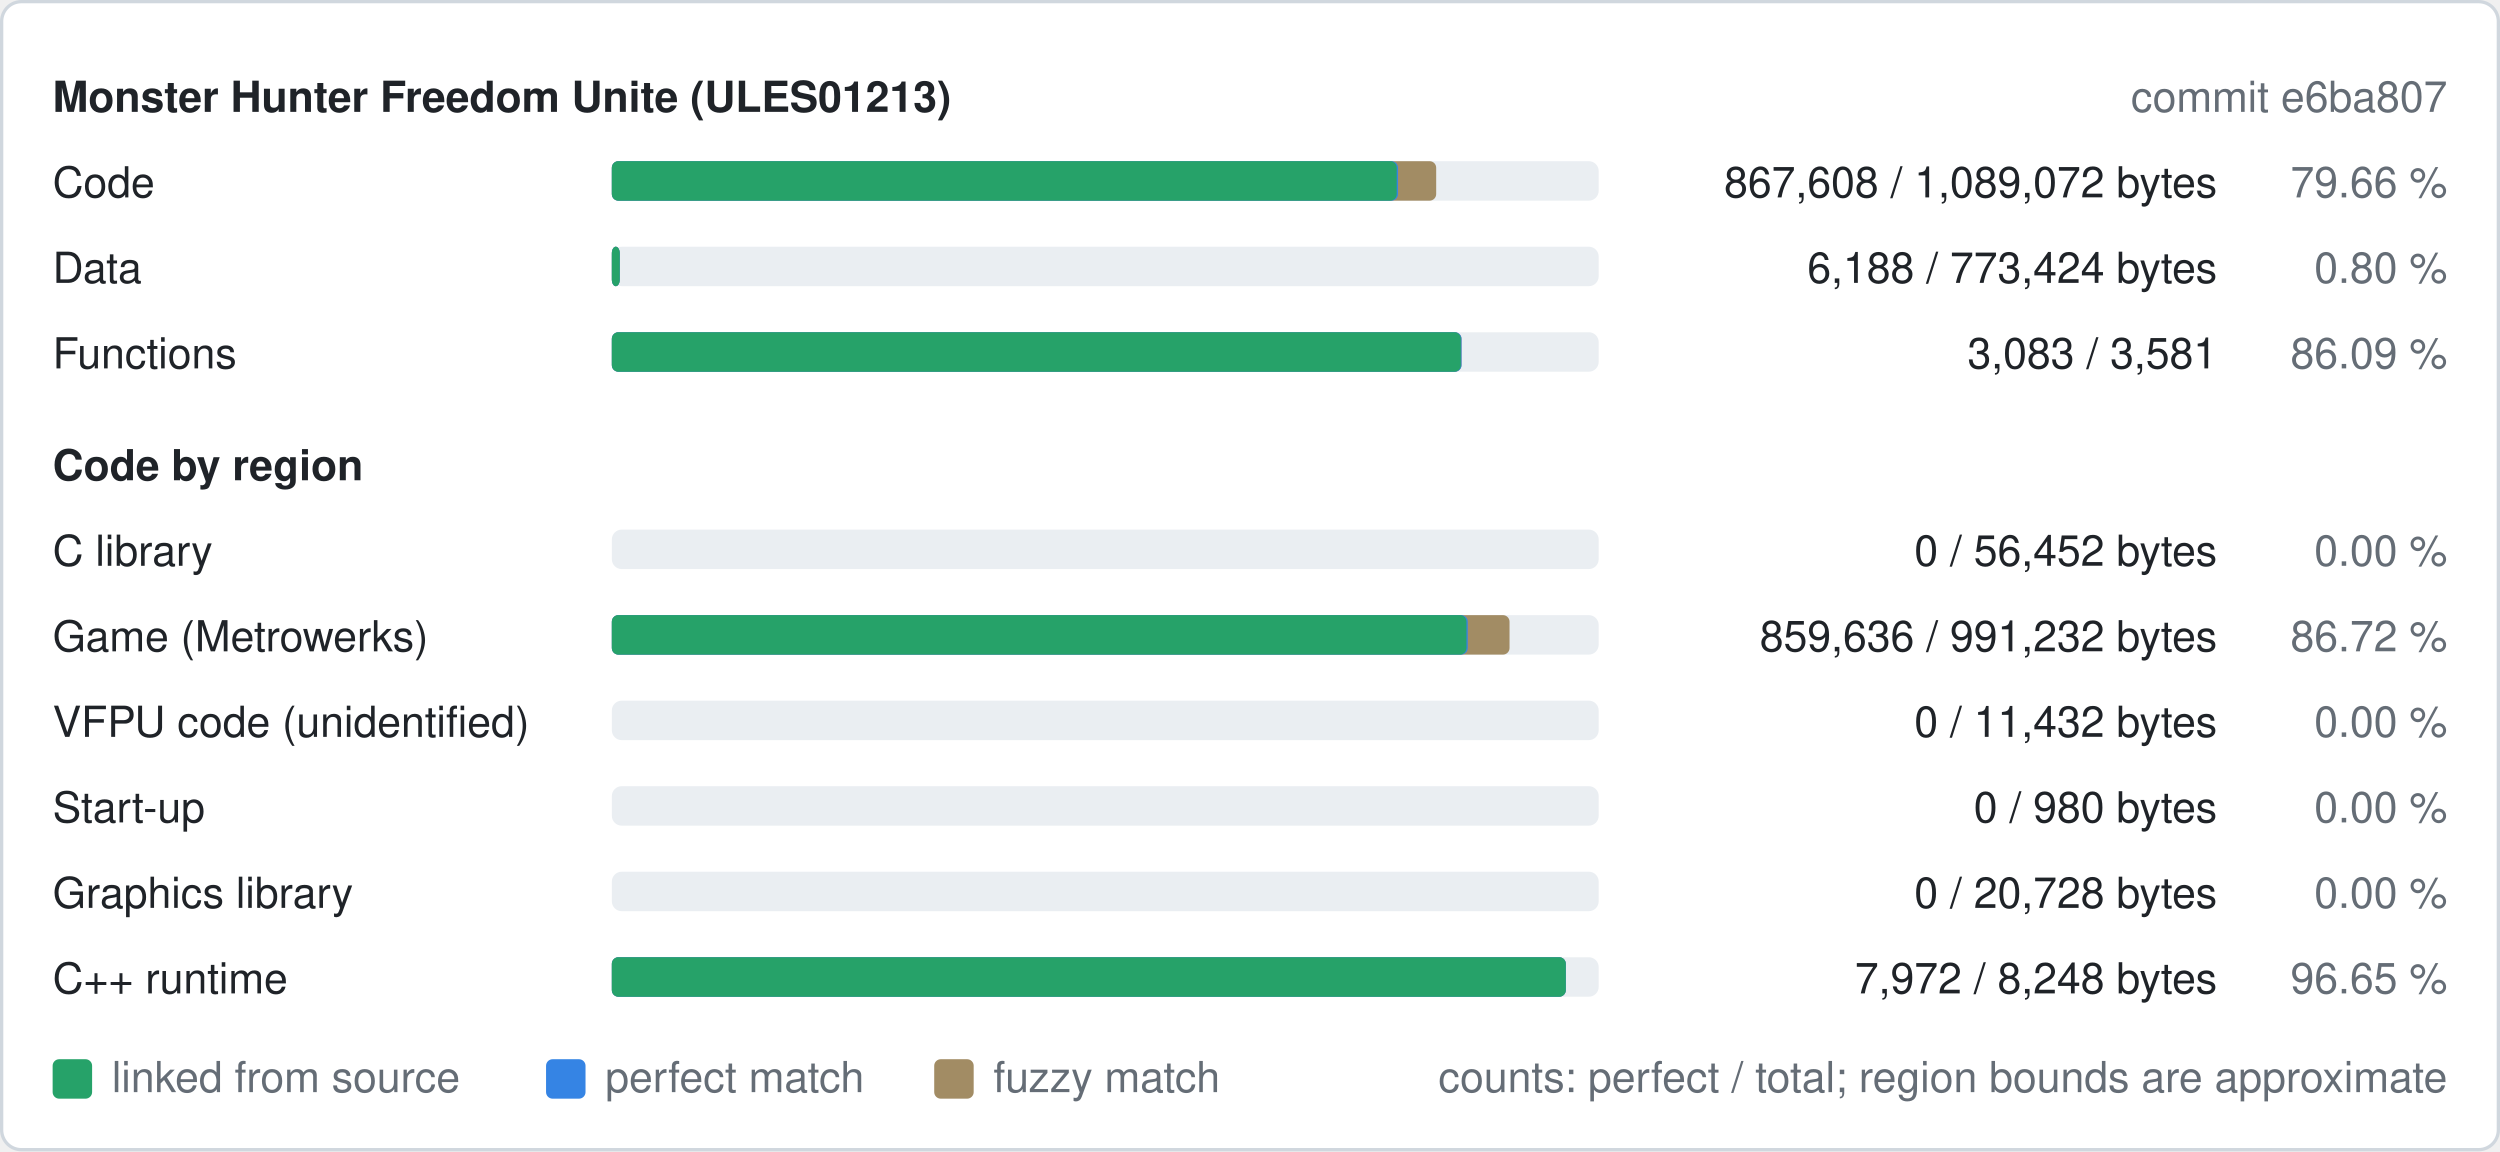
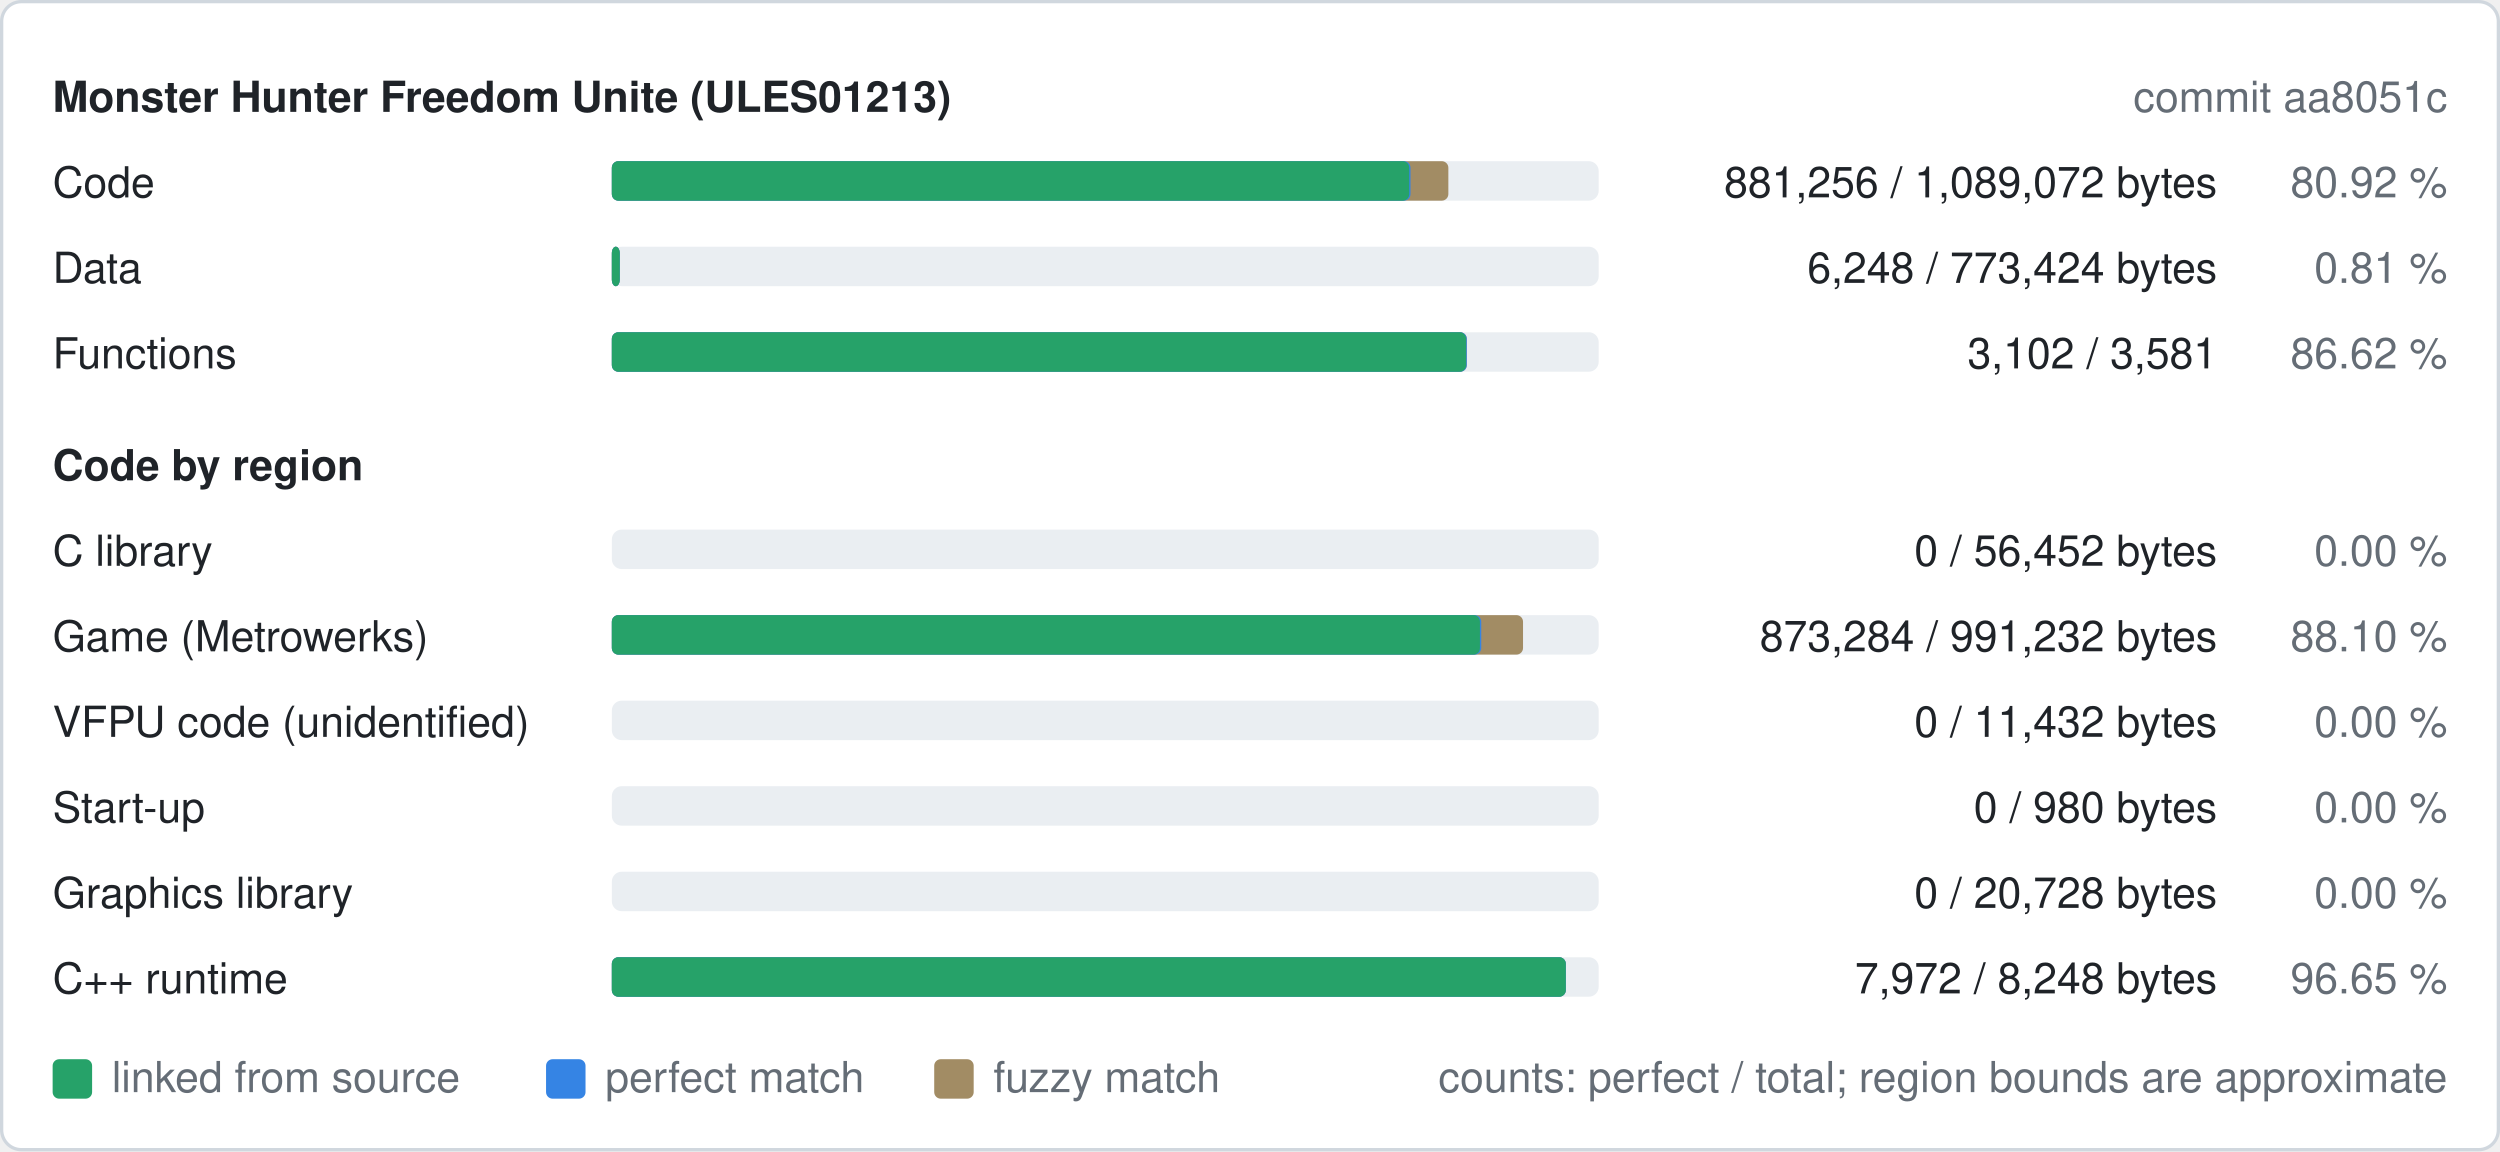
<svg xmlns="http://www.w3.org/2000/svg" width="760" height="350" viewBox="0 0 760 350" role="img" aria-label="Decompilation progress of ULES01213">
  <style>
text{font-family:-apple-system,BlinkMacSystemFont,"Segoe UI",Helvetica,Arial,sans-serif;font-size:13px}
.b{font-weight:600}
.bg{fill:#ffffff;stroke:#d0d7de}.t{fill:#1f2328}.m{fill:#656d76}.track{fill:#eaeef2}.fuzzy{fill:#a28c64}.perfect{fill:#3584e4}.linked{fill:#26a269}
@media (prefers-color-scheme: dark){.bg{fill:#0d1117;stroke:#30363d}.t{fill:#e6edf3}.m{fill:#8d96a0}.track{fill:#21262d}.fuzzy{fill:#a28c64}.perfect{fill:#3584e4}.linked{fill:#2ec27e}}
</style>
  <rect class="bg" x="0.5" y="0.5" width="759" height="349" rx="6" />
  <text class="t b" x="16" y="34">Monster Hunter Freedom Unite (ULES01213)</text>
-   <text class="m" x="744" y="34" text-anchor="end">commit e6ba807</text>
+   <text class="m" x="744" y="34" text-anchor="end">commit aa8051c</text>
  <text class="t" x="16" y="60">Code</text>
  <rect class="track" x="186" y="49" width="300" height="12" rx="3" />
-   <rect class="fuzzy" x="186" y="49" width="250.6" height="12" rx="2" />
-   <rect class="perfect" x="186" y="49" width="239.0" height="12" rx="2" />
-   <rect class="linked" x="186" y="49" width="238.6" height="12" rx="2" />
-   <text class="t" x="674" y="60" text-anchor="end">867,608 / 1,089,072 bytes</text>
-   <text class="m" x="744" y="60" text-anchor="end">79.66 %</text>
+   <rect class="fuzzy" x="186" y="49" width="254.3" height="12" rx="2" />
+   <rect class="perfect" x="186" y="49" width="242.8" height="12" rx="2" />
+   <rect class="linked" x="186" y="49" width="242.4" height="12" rx="2" />
+   <text class="t" x="674" y="60" text-anchor="end">881,256 / 1,089,072 bytes</text>
+   <text class="m" x="744" y="60" text-anchor="end">80.92 %</text>
  <text class="t" x="16" y="86">Data</text>
  <rect class="track" x="186" y="75" width="300" height="12" rx="3" />
  <rect class="fuzzy" x="186" y="75" width="2.4" height="12" rx="2" />
  <rect class="perfect" x="186" y="75" width="2.4" height="12" rx="2" />
  <rect class="linked" x="186" y="75" width="2.4" height="12" rx="2" />
-   <text class="t" x="674" y="86" text-anchor="end">6,188 / 773,424 bytes</text>
-   <text class="m" x="744" y="86" text-anchor="end">0.80 %</text>
+   <text class="t" x="674" y="86" text-anchor="end">6,248 / 773,424 bytes</text>
+   <text class="m" x="744" y="86" text-anchor="end">0.81 %</text>
  <text class="t" x="16" y="112">Functions</text>
  <rect class="track" x="186" y="101" width="300" height="12" rx="3" />
-   <rect class="fuzzy" x="186" y="101" width="258.3" height="12" rx="2" />
-   <rect class="perfect" x="186" y="101" width="258.3" height="12" rx="2" />
-   <rect class="linked" x="186" y="101" width="258.1" height="12" rx="2" />
-   <text class="t" x="674" y="112" text-anchor="end">3,083 / 3,581</text>
-   <text class="m" x="744" y="112" text-anchor="end">86.09 %</text>
+   <rect class="fuzzy" x="186" y="101" width="259.9" height="12" rx="2" />
+   <rect class="perfect" x="186" y="101" width="259.9" height="12" rx="2" />
+   <rect class="linked" x="186" y="101" width="259.7" height="12" rx="2" />
+   <text class="t" x="674" y="112" text-anchor="end">3,102 / 3,581</text>
+   <text class="m" x="744" y="112" text-anchor="end">86.62 %</text>
  <text class="t b" x="16" y="146">Code by region</text>
  <text class="t" x="16" y="172">C library</text>
  <rect class="track" x="186" y="161" width="300" height="12" rx="3" />
  <text class="t" x="674" y="172" text-anchor="end">0 / 56,452 bytes</text>
  <text class="m" x="744" y="172" text-anchor="end">0.00 %</text>
  <text class="t" x="16" y="198">Game (Metrowerks)</text>
  <rect class="track" x="186" y="187" width="300" height="12" rx="3" />
-   <rect class="fuzzy" x="186" y="187" width="272.9" height="12" rx="2" />
-   <rect class="perfect" x="186" y="187" width="260.2" height="12" rx="2" />
-   <rect class="linked" x="186" y="187" width="259.8" height="12" rx="2" />
-   <text class="t" x="674" y="198" text-anchor="end">859,636 / 991,232 bytes</text>
-   <text class="m" x="744" y="198" text-anchor="end">86.72 %</text>
+   <rect class="fuzzy" x="186" y="187" width="277.0" height="12" rx="2" />
+   <rect class="perfect" x="186" y="187" width="264.3" height="12" rx="2" />
+   <rect class="linked" x="186" y="187" width="263.9" height="12" rx="2" />
+   <text class="t" x="674" y="198" text-anchor="end">873,284 / 991,232 bytes</text>
+   <text class="m" x="744" y="198" text-anchor="end">88.10 %</text>
  <text class="t" x="16" y="224">VFPU code (unidentified)</text>
  <rect class="track" x="186" y="213" width="300" height="12" rx="3" />
  <text class="t" x="674" y="224" text-anchor="end">0 / 11,432 bytes</text>
  <text class="m" x="744" y="224" text-anchor="end">0.00 %</text>
  <text class="t" x="16" y="250">Start-up</text>
  <rect class="track" x="186" y="239" width="300" height="12" rx="3" />
  <text class="t" x="674" y="250" text-anchor="end">0 / 980 bytes</text>
  <text class="m" x="744" y="250" text-anchor="end">0.00 %</text>
  <text class="t" x="16" y="276">Graphics library</text>
  <rect class="track" x="186" y="265" width="300" height="12" rx="3" />
  <text class="t" x="674" y="276" text-anchor="end">0 / 20,728 bytes</text>
  <text class="m" x="744" y="276" text-anchor="end">0.00 %</text>
  <text class="t" x="16" y="302">C++ runtime</text>
  <rect class="track" x="186" y="291" width="300" height="12" rx="3" />
  <rect class="fuzzy" x="186" y="291" width="290.0" height="12" rx="2" />
  <rect class="perfect" x="186" y="291" width="290.0" height="12" rx="2" />
  <rect class="linked" x="186" y="291" width="290.0" height="12" rx="2" />
  <text class="t" x="674" y="302" text-anchor="end">7,972 / 8,248 bytes</text>
  <text class="m" x="744" y="302" text-anchor="end">96.65 %</text>
  <rect class="linked" x="16" y="322" width="12" height="12" rx="2" />
  <text class="m" x="34" y="332">linked from source</text>
  <rect class="perfect" x="166" y="322" width="12" height="12" rx="2" />
  <text class="m" x="184" y="332">perfect match</text>
  <rect class="fuzzy" x="284" y="322" width="12" height="12" rx="2" />
  <text class="m" x="302" y="332">fuzzy match</text>
  <text class="m" x="744" y="332" text-anchor="end">counts: perfect / total; region bounds are approximate</text>
</svg>
